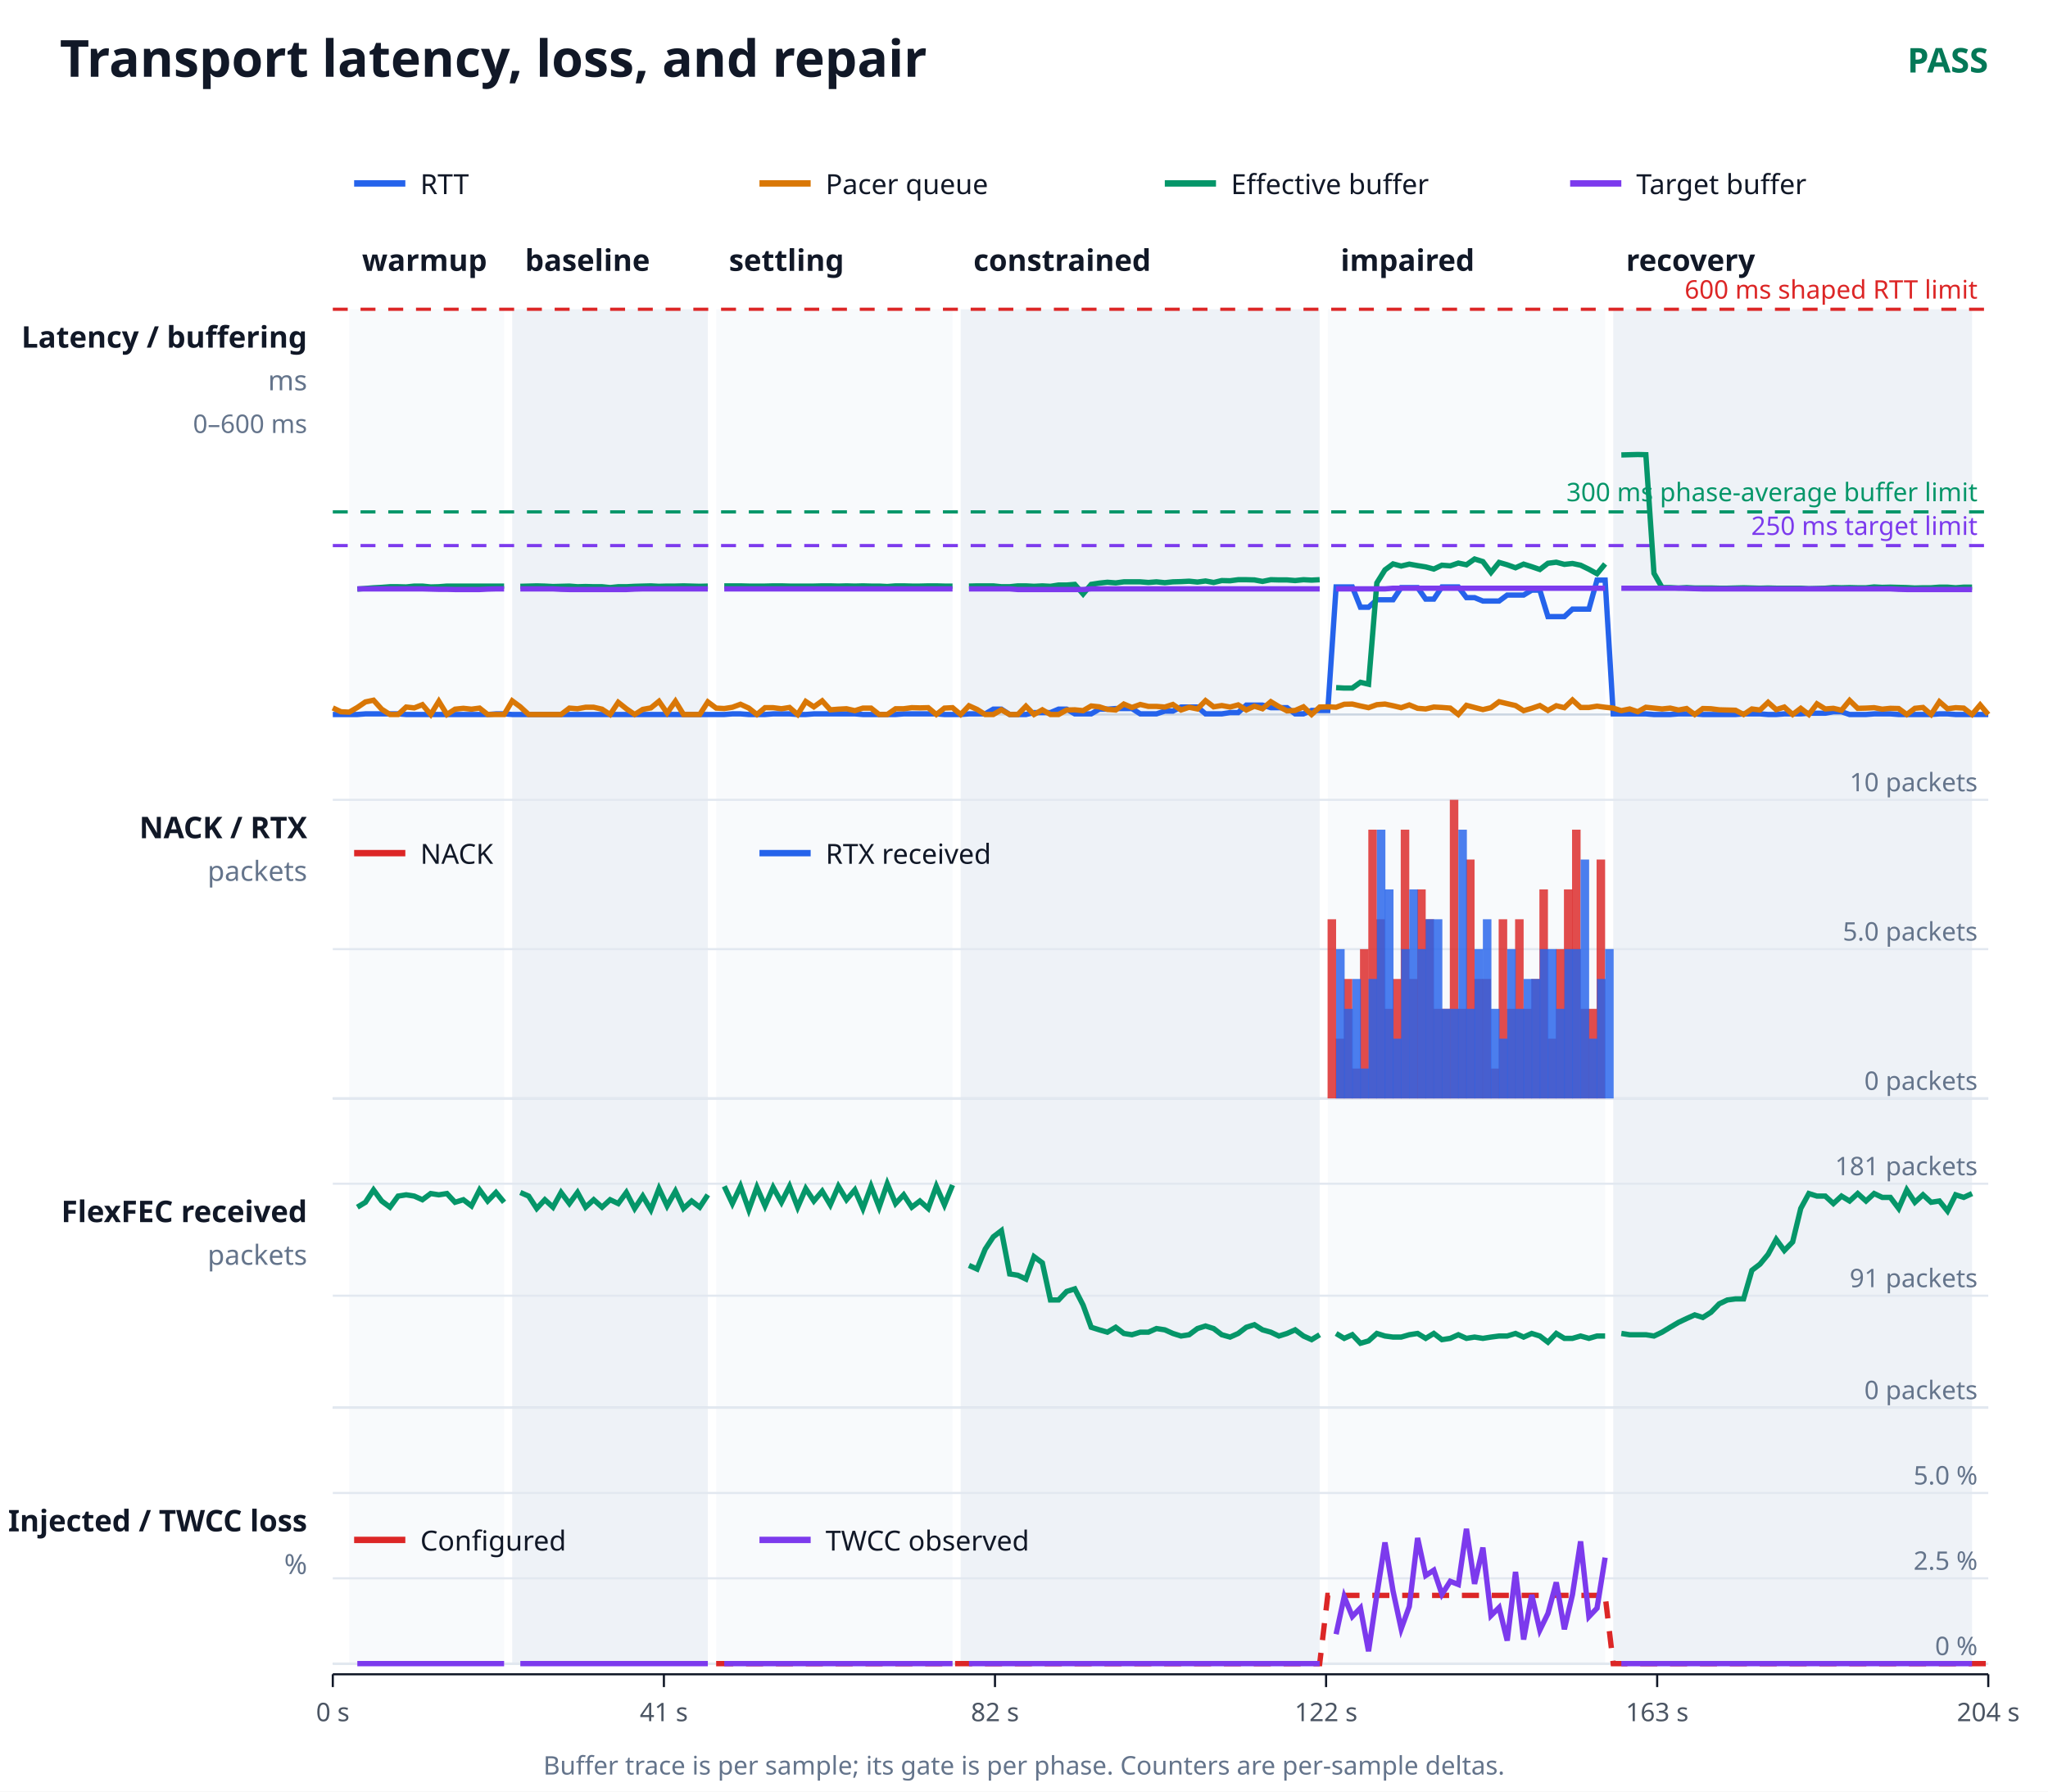
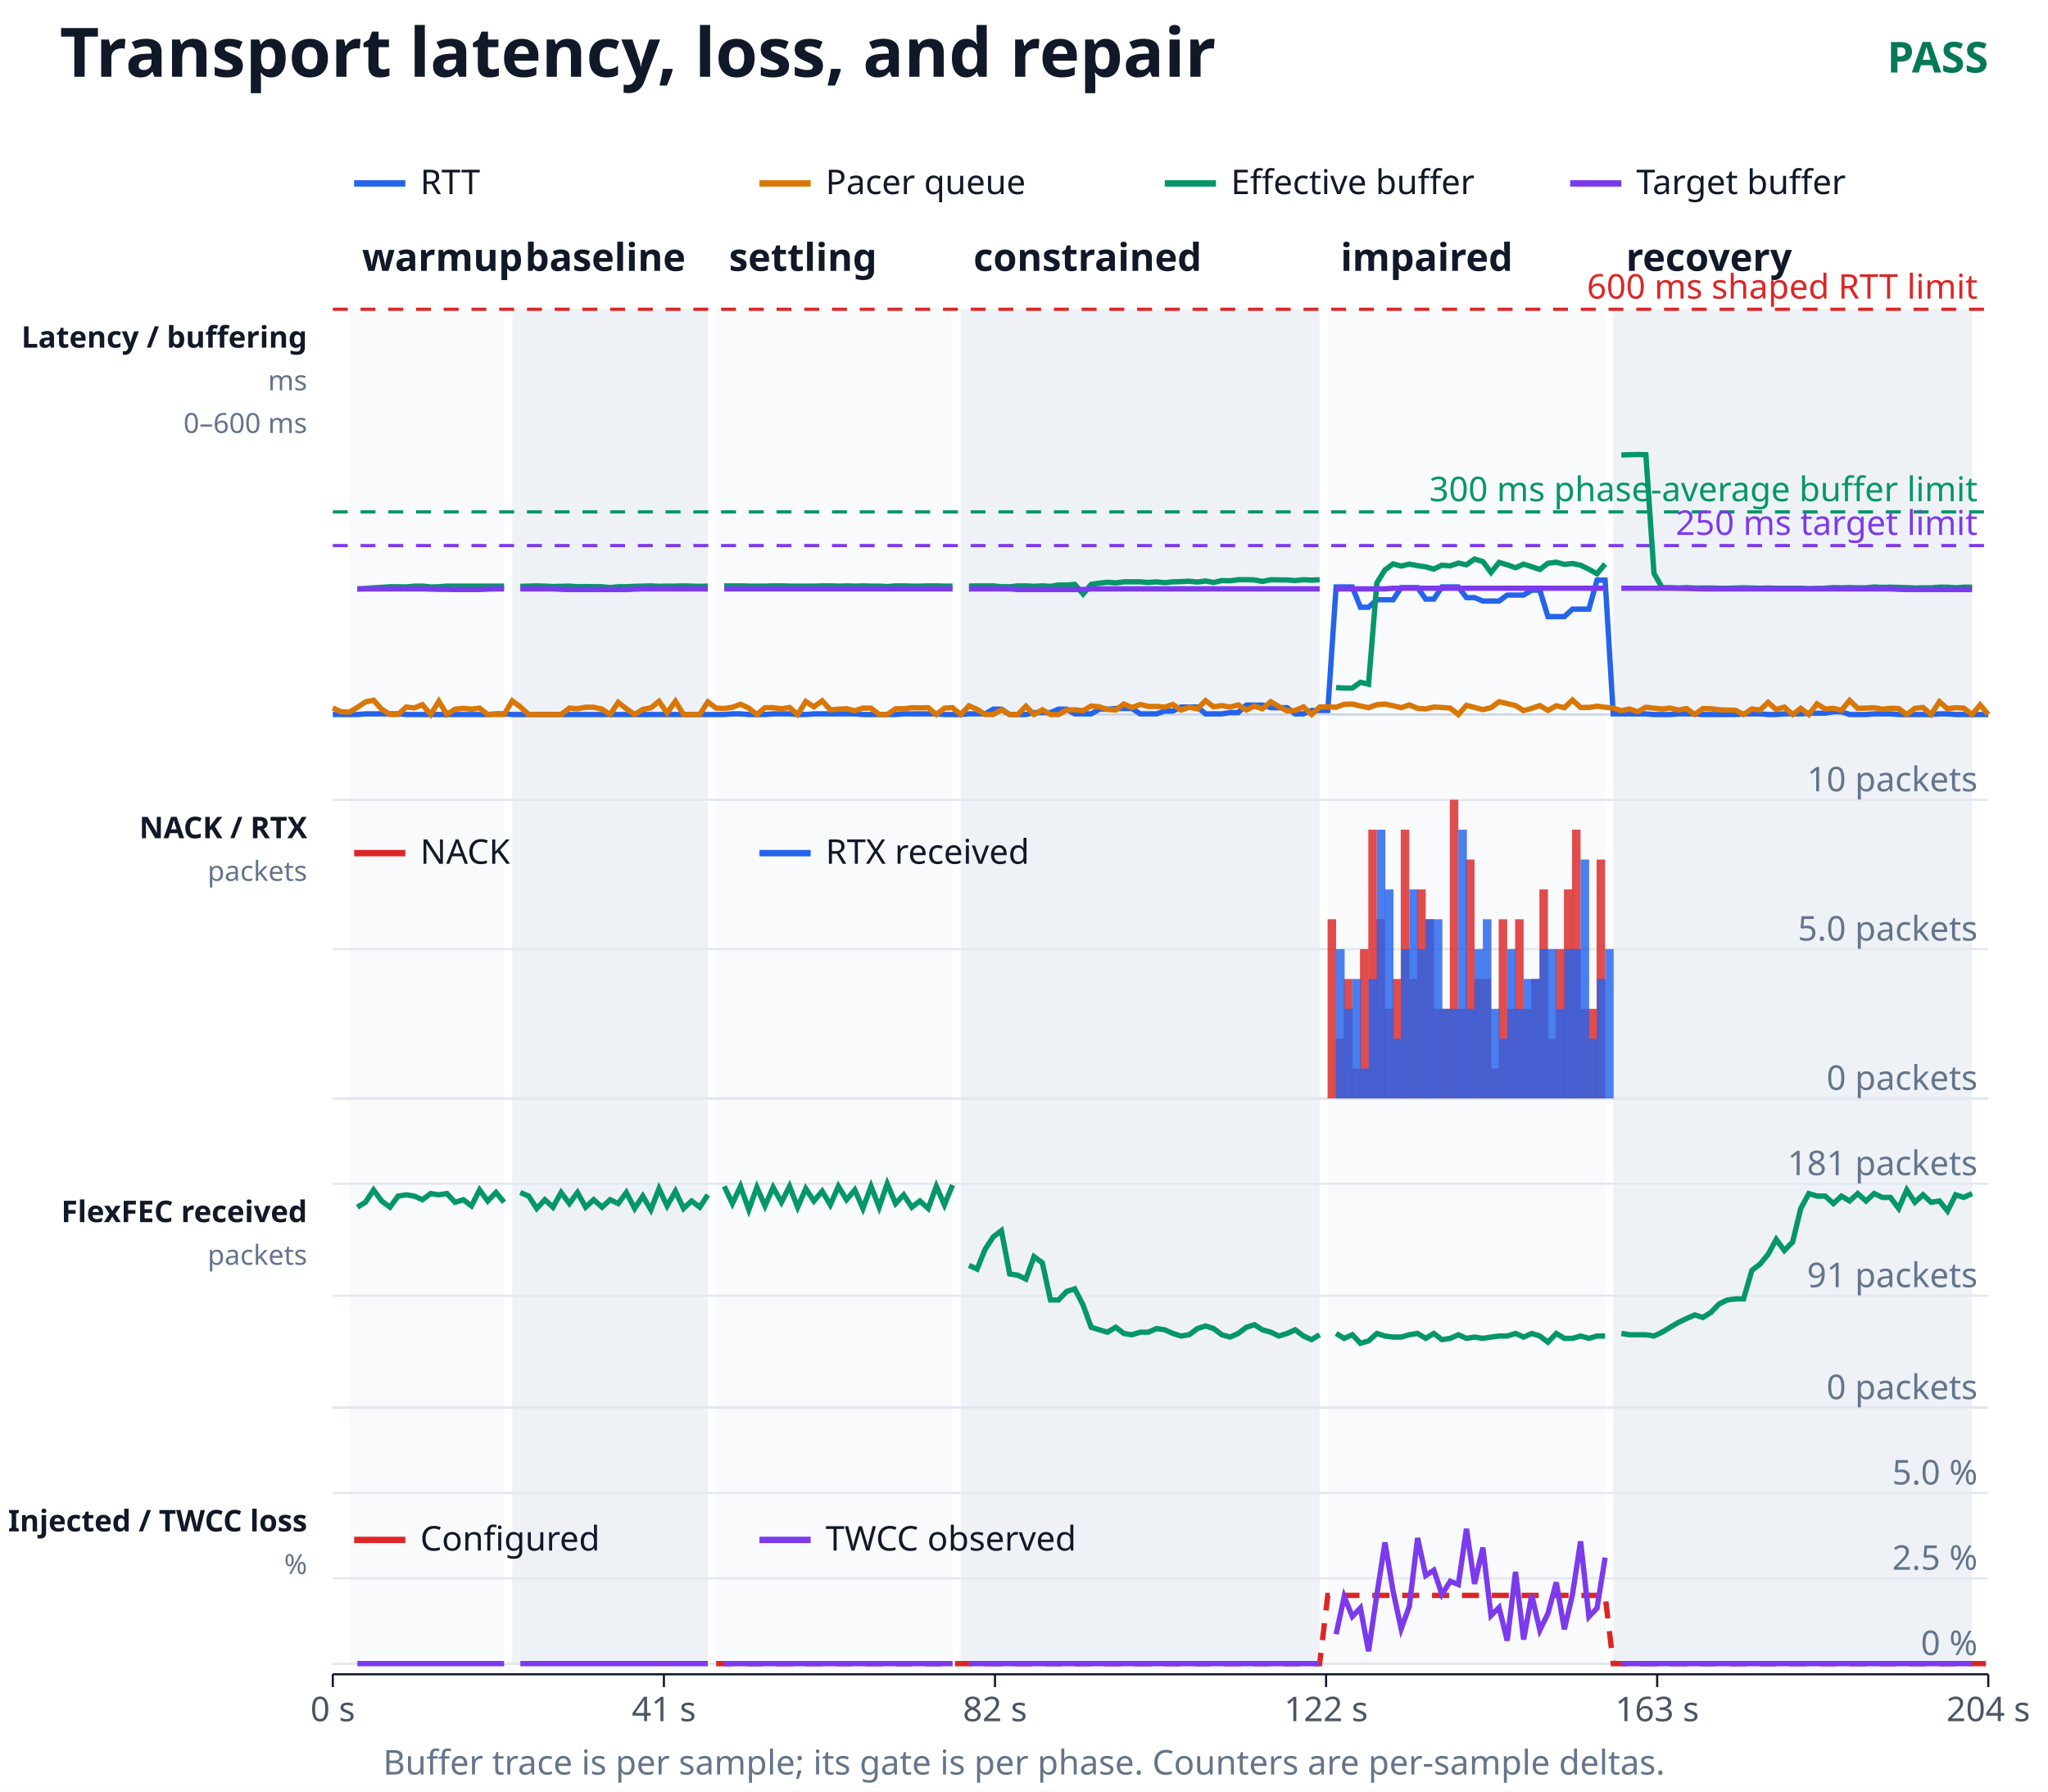
<svg xmlns="http://www.w3.org/2000/svg" width="960" height="840" viewBox="0 0 960 840" role="img" aria-labelledby="title description" style="font-family:system-ui,sans-serif">
  <rect width="100%" height="100%" fill="#ffffff" />
-   <text x="28" y="36" font-size="24" font-weight="650" fill="#111827">Transport latency, loss, and repair</text>
-   <text x="932" y="34" text-anchor="end" font-size="16" font-weight="700" fill="#047857">PASS</text>
+   <text x="28" y="36" font-size="32" font-weight="650" fill="#111827">Transport latency, loss, and repair</text>
+   <text x="932" y="34" text-anchor="end" font-size="20" font-weight="700" fill="#047857">PASS</text>
  <rect x="163.7" y="145" width="72.6" height="635" fill="#f8fafc" />
-   <text x="169.7" y="127" font-size="14" font-weight="600" fill="#111827">warmup</text>
+   <text x="169.7" y="127" font-size="18" font-weight="600" fill="#111827">warmup</text>
  <rect x="240.1" y="145" width="91.7" height="635" fill="#eef2f7" />
-   <text x="246.1" y="127" font-size="14" font-weight="600" fill="#111827">baseline</text>
+   <text x="246.1" y="127" font-size="18" font-weight="600" fill="#111827">baseline</text>
  <rect x="335.7" y="145" width="110.8" height="635" fill="#f8fafc" />
-   <text x="341.7" y="127" font-size="14" font-weight="600" fill="#111827">settling</text>
+   <text x="341.7" y="127" font-size="18" font-weight="600" fill="#111827">settling</text>
  <rect x="450.3" y="145" width="168.3" height="635" fill="#eef2f7" />
-   <text x="456.3" y="127" font-size="14" font-weight="600" fill="#111827">constrained</text>
+   <text x="456.3" y="127" font-size="18" font-weight="600" fill="#111827">constrained</text>
  <rect x="622.4" y="145" width="130" height="635" fill="#f8fafc" />
-   <text x="628.4" y="127" font-size="14" font-weight="600" fill="#111827">impaired</text>
+   <text x="628.4" y="127" font-size="18" font-weight="600" fill="#111827">impaired</text>
  <rect x="756.2" y="145" width="168.2" height="635" fill="#eef2f7" />
-   <text x="762.2" y="127" font-size="14" font-weight="600" fill="#111827">recovery</text>
+   <text x="762.2" y="127" font-size="18" font-weight="600" fill="#111827">recovery</text>
  <line x1="156" y1="335" x2="932" y2="335" stroke="#cbd5e1" />
  <text x="144" y="163" text-anchor="end" font-size="14" font-weight="600" fill="#111827">Latency / buffering</text>
  <text x="144" y="183" text-anchor="end" font-size="13" fill="#64748b">ms</text>
-   <text x="144" y="203" text-anchor="end" font-size="12" fill="#64748b">0–600 ms</text>
+   <text x="144" y="203" text-anchor="end" font-size="13" fill="#64748b">0–600 ms</text>
  <line x1="156" y1="145" x2="932" y2="145" stroke="#dc2626" stroke-width="1.5" stroke-dasharray="7 6" />
-   <text x="927" y="140" text-anchor="end" font-size="12" fill="#dc2626">600 ms shaped RTT limit</text>
+   <text x="927" y="140" text-anchor="end" font-size="16" fill="#dc2626">600 ms shaped RTT limit</text>
  <line x1="156" y1="240" x2="932" y2="240" stroke="#059669" stroke-width="1.5" stroke-dasharray="7 6" />
-   <text x="927" y="235" text-anchor="end" font-size="12" fill="#059669">300 ms phase-average buffer limit</text>
+   <text x="927" y="235" text-anchor="end" font-size="16" fill="#059669">300 ms phase-average buffer limit</text>
  <line x1="156" y1="255.8" x2="932" y2="255.8" stroke="#7c3aed" stroke-width="1.5" stroke-dasharray="7 6" />
-   <text x="927" y="250.8" text-anchor="end" font-size="12" fill="#7c3aed">250 ms target limit</text>
+   <text x="927" y="250.8" text-anchor="end" font-size="16" fill="#7c3aed">250 ms target limit</text>
  <polyline fill="none" stroke="#2563eb" stroke-width="2.5" stroke-dasharray="" points="156,335 159.8,335 163.7,335 167.5,335 171.3,334.7 175.1,334.7 178.9,334.7 182.8,334.7 186.6,334.7 190.4,335 194.2,335 198,335 201.9,335 205.7,335 209.5,335 213.3,335 217.2,335 221,335 224.8,335 228.6,335 232.5,334.7 236.3,334.7 240.1,335 243.9,335 247.8,335 251.6,335 255.4,335 259.2,335 263,335 266.9,335 270.7,335 274.5,335 278.3,335 282.2,335 286,335 289.8,335 293.6,335 297.5,335 301.3,335 305.1,335 308.9,335 312.7,335 316.6,335 320.4,335 324.2,335 328,335 331.8,335 335.7,335 339.5,335 343.3,334.7 347.1,334.7 351,335 354.8,335 358.6,335 362.4,334.7 366.3,334.7 370.1,334.7 373.9,335 377.7,335 381.5,334.7 385.4,334.7 389.2,334.7 393,334.7 396.8,334.7 400.7,334.7 404.5,335 408.3,335 412.1,335 415.9,335 419.8,335 423.6,334.7 427.4,334.7 431.2,334.7 435.1,334.7 438.9,334.7 442.7,335 446.5,335 450.3,335 454.2,334.7 458,334.7 461.8,334.7 465.6,332.5 469.4,332.5 473.3,335 477.1,335 480.9,335 484.7,334.1 488.6,334.1 492.4,334.1 496.2,332.5 500,332.5 503.8,334.7 507.7,334.7 511.5,334.7 515.3,332.5 519.1,332.5 523,332.2 526.8,332.2 530.6,332.2 534.5,334.7 538.3,334.7 542.1,334.7 546,333.4 549.8,333.4 553.6,331.5 557.4,331.5 561.3,331.5 565.1,334.7 568.9,334.7 572.7,334.7 576.6,334.1 580.4,334.1 584.2,330.6 588,330.6 591.8,330.6 595.7,331.8 599.5,331.8 603.3,331.8 607.1,334.7 611,334.7 614.8,333.1 618.6,333.1 622.4,333.1 626.3,275.2 630.1,275.2 633.9,275.2 637.7,284.7 641.5,284.7 645.4,281.2 649.2,281.2 653,281.2 656.8,275.5 660.6,275.5 664.5,275.5 668.3,280.9 672.1,280.9 675.9,275.2 679.8,275.2 683.6,275.2 687.4,280.2 691.2,280.2 695.1,281.8 698.9,281.8 702.7,281.8 706.5,279 710.4,279 714.2,279 718,276.7 721.8,276.7 725.6,289.1 729.5,289.1 733.3,289.1 737.1,285.6 740.9,285.6 744.8,285.6 748.6,272 752.4,272 756.2,334.7 760,334.7 763.9,334.7 767.7,334.7 771.5,334.7 775.3,335 779.1,335 782.9,335 786.8,334.7 790.6,334.7 794.4,334.7 798.2,335 802,335 805.9,335 809.7,335 813.5,335 817.3,334.7 821.2,334.7 825,334.7 828.8,335 832.6,335 836.4,334.7 840.3,334.7 844.1,334.7 847.9,334.4 851.7,334.4 855.6,334.4 859.4,333.7 863.2,333.7 867,335 870.8,335 874.7,335 878.5,334.7 882.3,334.7 886.1,334.7 890,335 893.8,335 897.6,335 901.4,335 905.2,335 909.1,334.7 912.9,334.7 916.7,335 920.5,335 924.4,335 928.2,335 932,335" />
  <polyline fill="none" stroke="#d97706" stroke-width="2.5" stroke-dasharray="" points="156,331.9 159.8,333.7 163.7,333.9 167.5,331.7 171.3,329.1 175.1,328.3 178.9,332.5 182.8,335 186.6,335 190.4,331.5 194.2,331.9 198,330.4 201.9,335 205.7,328.8 209.5,335 213.3,332.5 217.2,332.1 221,332.5 224.8,332 228.6,335 232.5,335 236.3,335 240.1,328.6 243.9,331.4 247.8,335 251.6,335 255.4,335 259.2,335 263,335 266.9,332 270.7,332.3 274.5,331.6 278.3,331.6 282.2,332.5 286,335 289.8,329.3 293.6,332.3 297.5,335 301.3,332.6 305.1,331.9 308.9,328.8 312.7,334.3 316.6,328.8 320.4,335 324.2,335 328,335 331.8,329.1 335.7,332 339.5,332.2 343.3,331.6 347.1,330.2 351,332 354.8,335 358.6,331.8 362.4,331.8 366.3,332.3 370.1,331.7 373.9,335 377.7,328.9 381.5,331.4 385.4,328.6 389.2,332.8 393,332.5 396.8,332.3 400.7,333.2 404.5,332 408.3,332 412.1,335 415.9,335 419.8,332.3 423.6,332.3 427.4,331.8 431.2,331.9 435.1,331.8 438.9,335 442.7,332 446.5,331.8 450.3,335 454.2,330.9 458,332.6 461.8,335 465.6,335 469.4,332.8 473.3,335 477.1,335 480.9,331.1 484.7,335 488.6,332.8 492.4,335 496.2,335 500,332.9 503.8,332.8 507.7,333.2 511.5,331 515.3,331.4 519.1,332.6 523,332.9 526.8,330.1 530.6,331.7 534.5,330.3 538.3,331.2 542.1,331.2 546,331.5 549.8,330.3 553.6,332.9 557.4,331.6 561.3,332.4 565.1,328.5 568.9,331.4 572.7,330.8 576.6,331.5 580.4,330.5 584.2,332.9 588,331.1 591.8,332.3 595.7,329 599.5,331.3 603.3,333.3 607.1,333.1 611,331.4 614.8,335 618.6,331.5 622.4,331.4 626.3,331.6 630.1,330.2 633.9,330.1 637.7,331 641.5,331.8 645.4,330.4 649.2,330.1 653,330.9 656.8,331.8 660.6,330.5 664.5,332.1 668.3,332.4 672.1,331.5 675.9,331.7 679.8,332 683.6,335 687.4,330.7 691.2,331.7 695.1,332.7 698.9,331.8 702.7,329 706.5,329.9 710.4,330.8 714.2,333.2 718,332.1 721.8,330.8 725.6,333.1 729.5,330.9 733.3,331.8 737.1,328.2 740.9,331.7 744.8,331.7 748.6,331.1 752.4,331.6 756.2,332 760,333.2 763.9,332.4 767.7,333.7 771.5,331.6 775.3,332 779.1,332.4 782.9,332 786.8,332.9 790.6,332.2 794.4,335 798.2,332.2 802,332.3 805.9,332.8 809.7,332.9 813.5,333 817.3,335 821.2,332.4 825,332.9 828.8,329.3 832.6,332.7 836.4,331.5 840.3,335 844.1,332.1 847.9,335 851.7,330 855.6,332.4 859.4,332.1 863.2,333 867,328.4 870.8,332.1 874.7,332 878.5,331.8 882.3,332.5 886.1,332.1 890,332.2 893.8,335 897.6,332.1 901.4,331.7 905.2,335 909.1,329 912.9,332.3 916.7,331.8 920.5,332 924.4,335 928.2,330.5 932,335" />
  <polyline fill="none" stroke="#059669" stroke-width="2.5" stroke-dasharray="" points="167.5,276.2 171.3,275.9 175.1,275.6 178.9,275.4 182.8,275.1 186.6,275.1 190.4,275.2 194.2,274.8 198,274.8 201.9,275.2 205.7,275.1 209.5,274.8 213.3,274.8 217.2,274.8 221,274.8 224.8,274.8 228.6,274.8 232.5,274.8 236.3,274.8" />
  <polyline fill="none" stroke="#059669" stroke-width="2.5" stroke-dasharray="" points="243.9,274.9 247.8,274.8 251.6,274.7 255.4,274.8 259.2,275 263,274.9 266.9,274.8 270.7,275.1 274.5,275 278.3,275.1 282.2,275.1 286,275.5 289.8,275.1 293.6,275.1 297.5,274.9 301.3,274.8 305.1,274.7 308.9,274.9 312.7,274.8 316.6,274.8 320.4,274.7 324.2,274.8 328,274.9 331.8,274.8" />
  <polyline fill="none" stroke="#059669" stroke-width="2.5" stroke-dasharray="" points="339.5,274.7 343.3,274.7 347.1,274.7 351,274.8 354.8,274.8 358.6,274.8 362.4,274.7 366.3,274.7 370.1,274.8 373.9,274.8 377.7,274.8 381.5,274.8 385.4,274.7 389.2,274.7 393,274.8 396.8,274.7 400.7,274.8 404.5,274.7 408.3,274.8 412.1,274.8 415.9,275 419.8,274.7 423.6,274.7 427.4,274.8 431.2,274.8 435.1,274.7 438.9,274.7 442.7,274.8 446.5,274.8" />
  <polyline fill="none" stroke="#059669" stroke-width="2.5" stroke-dasharray="" points="454.2,274.8 458,274.7 461.8,274.7 465.6,274.7 469.4,275.1 473.3,275.1 477.1,274.7 480.9,274.7 484.7,274.9 488.6,274.7 492.4,274.9 496.2,274.3 500,274.3 503.8,274 507.7,278.5 511.5,274 515.3,273.4 519.1,273 523,273.3 526.8,272.8 530.6,272.8 534.5,272.8 538.3,273.1 542.1,272.8 546,273.2 549.8,272.8 553.6,272.7 557.4,272.5 561.3,272.9 565.1,272.4 568.9,273.1 572.7,272.2 576.6,272.3 580.4,271.8 584.2,271.8 588,271.9 591.8,272.6 595.7,271.8 599.5,271.9 603.3,271.9 607.1,272.2 611,271.8 614.8,272 618.6,271.8" />
  <polyline fill="none" stroke="#059669" stroke-width="2.5" stroke-dasharray="" points="626.3,322.4 630.1,322.6 633.9,322.6 637.7,319.9 641.5,320.8 645.4,273.3 649.2,267.2 653,264.4 656.8,265.4 660.6,264.5 664.5,265.2 668.3,265.8 672.1,266.8 675.9,265 679.8,265.3 683.6,264 687.4,264.8 691.2,262.1 695.1,263.3 698.9,268.4 702.7,263.7 706.5,264.8 710.4,266.2 714.2,264.5 718,265.7 721.8,267 725.6,264.1 729.5,263.6 733.3,264.6 737.1,264.2 740.9,265 744.8,266.9 748.6,269 752.4,264.4" />
  <polyline fill="none" stroke="#059669" stroke-width="2.5" stroke-dasharray="" points="760,213.3 763.9,213.2 767.7,213.1 771.5,213.2 775.3,268.8 779.1,275.5 782.9,275.5 786.8,275.7 790.6,275.5 794.4,275.7 798.2,275.7 802,275.7 805.9,275.8 809.7,275.8 813.5,275.7 817.3,275.6 821.2,275.7 825,275.8 828.8,275.7 832.6,275.8 836.4,275.8 840.3,275.8 844.1,275.8 847.9,276 851.7,275.9 855.6,275.8 859.4,275.5 863.2,275.6 867,275.5 870.8,275.6 874.7,275.6 878.5,275.2 882.3,275.4 886.1,275.3 890,275.4 893.8,275.5 897.6,275.7 901.4,275.6 905.2,275.6 909.1,275.3 912.9,275.3 916.7,275.6 920.5,275.3 924.4,275.3" />
  <polyline fill="none" stroke="#7c3aed" stroke-width="2.5" stroke-dasharray="" points="167.5,276.1 171.3,276.1 175.1,276.1 178.9,276.1 182.8,276.1 186.6,276.1 190.4,276.1 194.2,276.1 198,276.1 201.9,276.2 205.7,276.3 209.5,276.3 213.3,276.4 217.2,276.4 221,276.4 224.8,276.4 228.6,276.2 232.5,276.1 236.3,276.1" />
  <polyline fill="none" stroke="#7c3aed" stroke-width="2.5" stroke-dasharray="" points="243.9,276.1 247.8,276.1 251.6,276.1 255.4,276.1 259.2,276.1 263,276.3 266.9,276.4 270.7,276.4 274.5,276.4 278.3,276.4 282.2,276.4 286,276.4 289.8,276.4 293.6,276.4 297.5,276.2 301.3,276.1 305.1,276.1 308.9,276.1 312.7,276.1 316.6,276.1 320.4,276.1 324.2,276.1 328,276.1 331.8,276.1" />
  <polyline fill="none" stroke="#7c3aed" stroke-width="2.5" stroke-dasharray="" points="339.5,276.1 343.3,276.1 347.1,276.1 351,276.1 354.8,276.1 358.6,276.1 362.4,276.1 366.3,276.1 370.1,276.1 373.9,276.1 377.7,276.1 381.5,276.1 385.4,276.1 389.2,276.1 393,276.1 396.8,276.1 400.7,276.1 404.5,276.1 408.3,276.1 412.1,276.1 415.9,276.1 419.8,276.1 423.6,276.1 427.4,276.1 431.2,276.1 435.1,276.1 438.9,276.1 442.7,276.1 446.5,276.1" />
  <polyline fill="none" stroke="#7c3aed" stroke-width="2.5" stroke-dasharray="" points="454.2,276.1 458,276.1 461.8,276.1 465.6,276.1 469.4,276.1 473.3,276.1 477.1,276.4 480.9,276.4 484.7,276.4 488.6,276.4 492.4,276.4 496.2,276.4 500,276.4 503.8,276.4 507.7,276.4 511.5,276.1 515.3,276.1 519.1,276.1 523,276.1 526.8,276.1 530.6,276.1 534.5,276.1 538.3,276.1 542.1,276.1 546,276.1 549.8,276.1 553.6,276.1 557.4,276.1 561.3,276.1 565.1,276.1 568.9,276.1 572.7,276.1 576.6,276.1 580.4,276.1 584.2,276.1 588,276.1 591.8,276.1 595.7,276.1 599.5,276.1 603.3,276.1 607.1,276.1 611,276.1 614.8,276.1 618.6,276.1" />
  <polyline fill="none" stroke="#7c3aed" stroke-width="2.5" stroke-dasharray="" points="626.3,276.1 630.1,276.1 633.9,276.1 637.7,276.1 641.5,276.1 645.4,276.1 649.2,276.1 653,275.8 656.8,275.8 660.6,275.8 664.5,275.8 668.3,275.8 672.1,275.8 675.9,275.8 679.8,275.8 683.6,275.8 687.4,275.8 691.2,275.8 695.1,275.8 698.9,275.8 702.7,275.8 706.5,275.8 710.4,275.8 714.2,275.8 718,275.8 721.8,275.8 725.6,275.8 729.5,275.8 733.3,275.8 737.1,275.8 740.9,275.8 744.8,275.8 748.6,275.8 752.4,275.8" />
  <polyline fill="none" stroke="#7c3aed" stroke-width="2.5" stroke-dasharray="" points="760,275.8 763.9,275.8 767.7,275.8 771.5,275.8 775.3,275.8 779.1,275.8 782.9,275.8 786.8,275.8 790.6,275.9 794.4,276 798.2,276.1 802,276.1 805.9,276.1 809.7,276.1 813.5,276.1 817.3,276.1 821.2,276.1 825,276.1 828.8,276.1 832.6,276.1 836.4,276.1 840.3,276.1 844.1,276.1 847.9,276.1 851.7,276.1 855.6,276.1 859.4,276.1 863.2,276.1 867,276.1 870.8,276.1 874.7,276.1 878.5,276.1 882.3,276.1 886.1,276.1 890,276.3 893.8,276.4 897.6,276.4 901.4,276.4 905.2,276.4 909.1,276.4 912.9,276.4 916.7,276.4 920.5,276.4 924.4,276.4" />
  <line x1="166" y1="86" x2="190" y2="86" stroke="#2563eb" stroke-width="3" />
-   <text x="197" y="91" font-size="13" fill="#111827">RTT</text>
+   <text x="197" y="91" font-size="16" fill="#111827">RTT</text>
  <line x1="356" y1="86" x2="380" y2="86" stroke="#d97706" stroke-width="3" />
-   <text x="387" y="91" font-size="13" fill="#111827">Pacer queue</text>
+   <text x="387" y="91" font-size="16" fill="#111827">Pacer queue</text>
  <line x1="546" y1="86" x2="570" y2="86" stroke="#059669" stroke-width="3" />
-   <text x="577" y="91" font-size="13" fill="#111827">Effective buffer</text>
+   <text x="577" y="91" font-size="16" fill="#111827">Effective buffer</text>
  <line x1="736" y1="86" x2="760" y2="86" stroke="#7c3aed" stroke-width="3" />
-   <text x="767" y="91" font-size="13" fill="#111827">Target buffer</text>
+   <text x="767" y="91" font-size="16" fill="#111827">Target buffer</text>
  <line x1="156" y1="515" x2="932" y2="515" stroke="#cbd5e1" />
  <text x="144" y="393" text-anchor="end" font-size="14" font-weight="600" fill="#111827">NACK / RTX</text>
  <text x="144" y="413" text-anchor="end" font-size="13" fill="#64748b">packets</text>
  <line x1="156" y1="375" x2="932" y2="375" stroke="#e2e8f0" stroke-width="1" />
-   <text x="927" y="371" text-anchor="end" font-size="12" fill="#64748b">10 packets</text>
+   <text x="927" y="371" text-anchor="end" font-size="16" fill="#64748b">10 packets</text>
  <line x1="156" y1="445" x2="932" y2="445" stroke="#e2e8f0" stroke-width="1" />
-   <text x="927" y="441" text-anchor="end" font-size="12" fill="#64748b">5.0 packets</text>
+   <text x="927" y="441" text-anchor="end" font-size="16" fill="#64748b">5.0 packets</text>
  <line x1="156" y1="515" x2="932" y2="515" stroke="#e2e8f0" stroke-width="1" />
-   <text x="927" y="511" text-anchor="end" font-size="12" fill="#64748b">0 packets</text>
+   <text x="927" y="511" text-anchor="end" font-size="16" fill="#64748b">0 packets</text>
  <rect x="622.3" y="431" width="4" height="84" fill="#dc2626" opacity="0.82" />
  <rect x="626.1" y="487" width="4" height="28" fill="#dc2626" opacity="0.82" />
  <rect x="629.9" y="459" width="4" height="56" fill="#dc2626" opacity="0.82" />
  <rect x="633.7" y="501" width="4" height="14" fill="#dc2626" opacity="0.82" />
  <rect x="637.5" y="445" width="4" height="70" fill="#dc2626" opacity="0.82" />
  <rect x="641.4" y="389" width="4" height="126" fill="#dc2626" opacity="0.82" />
  <rect x="645.2" y="431" width="4" height="84" fill="#dc2626" opacity="0.82" />
  <rect x="649" y="473" width="4" height="42" fill="#dc2626" opacity="0.82" />
  <rect x="652.8" y="459" width="4" height="56" fill="#dc2626" opacity="0.82" />
  <rect x="656.6" y="389" width="4" height="126" fill="#dc2626" opacity="0.82" />
  <rect x="660.5" y="459" width="4" height="56" fill="#dc2626" opacity="0.82" />
  <rect x="664.3" y="417" width="4" height="98" fill="#dc2626" opacity="0.82" />
  <rect x="668.1" y="431" width="4" height="84" fill="#dc2626" opacity="0.82" />
  <rect x="671.9" y="473" width="4" height="42" fill="#dc2626" opacity="0.82" />
  <rect x="675.8" y="473" width="4" height="42" fill="#dc2626" opacity="0.82" />
  <rect x="679.6" y="375" width="4" height="140" fill="#dc2626" opacity="0.82" />
  <rect x="683.4" y="473" width="4" height="42" fill="#dc2626" opacity="0.82" />
  <rect x="687.2" y="403" width="4" height="112" fill="#dc2626" opacity="0.82" />
  <rect x="691.1" y="459" width="4" height="56" fill="#dc2626" opacity="0.82" />
  <rect x="694.9" y="459" width="4" height="56" fill="#dc2626" opacity="0.82" />
  <rect x="698.7" y="501" width="4" height="14" fill="#dc2626" opacity="0.82" />
  <rect x="702.5" y="431" width="4" height="84" fill="#dc2626" opacity="0.82" />
  <rect x="706.4" y="473" width="4" height="42" fill="#dc2626" opacity="0.82" />
  <rect x="710.2" y="431" width="4" height="84" fill="#dc2626" opacity="0.82" />
  <rect x="714" y="473" width="4" height="42" fill="#dc2626" opacity="0.82" />
  <rect x="717.8" y="459" width="4" height="56" fill="#dc2626" opacity="0.82" />
  <rect x="721.6" y="417" width="4" height="98" fill="#dc2626" opacity="0.82" />
  <rect x="725.5" y="487" width="4" height="28" fill="#dc2626" opacity="0.82" />
  <rect x="729.3" y="445" width="4" height="70" fill="#dc2626" opacity="0.82" />
  <rect x="733.1" y="417" width="4" height="98" fill="#dc2626" opacity="0.82" />
  <rect x="736.9" y="389" width="4" height="126" fill="#dc2626" opacity="0.82" />
  <rect x="740.8" y="473" width="4" height="42" fill="#dc2626" opacity="0.82" />
  <rect x="744.6" y="473" width="4" height="42" fill="#dc2626" opacity="0.82" />
  <rect x="748.4" y="403" width="4" height="112" fill="#dc2626" opacity="0.82" />
  <rect x="626.3" y="445" width="4" height="70" fill="#2563eb" opacity="0.82" />
  <rect x="630.1" y="473" width="4" height="42" fill="#2563eb" opacity="0.82" />
  <rect x="633.9" y="459" width="4" height="56" fill="#2563eb" opacity="0.82" />
  <rect x="637.7" y="501" width="4" height="14" fill="#2563eb" opacity="0.82" />
  <rect x="641.5" y="459" width="4" height="56" fill="#2563eb" opacity="0.82" />
  <rect x="645.4" y="389" width="4" height="126" fill="#2563eb" opacity="0.82" />
  <rect x="649.2" y="417" width="4" height="98" fill="#2563eb" opacity="0.82" />
  <rect x="653" y="487" width="4" height="28" fill="#2563eb" opacity="0.82" />
  <rect x="656.8" y="445" width="4" height="70" fill="#2563eb" opacity="0.82" />
  <rect x="660.6" y="417" width="4" height="98" fill="#2563eb" opacity="0.82" />
  <rect x="664.5" y="445" width="4" height="70" fill="#2563eb" opacity="0.82" />
  <rect x="668.3" y="431" width="4" height="84" fill="#2563eb" opacity="0.82" />
  <rect x="672.1" y="431" width="4" height="84" fill="#2563eb" opacity="0.82" />
  <rect x="675.9" y="473" width="4" height="42" fill="#2563eb" opacity="0.82" />
  <rect x="679.8" y="473" width="4" height="42" fill="#2563eb" opacity="0.82" />
  <rect x="683.6" y="389" width="4" height="126" fill="#2563eb" opacity="0.82" />
  <rect x="687.4" y="473" width="4" height="42" fill="#2563eb" opacity="0.82" />
  <rect x="691.2" y="445" width="4" height="70" fill="#2563eb" opacity="0.82" />
  <rect x="695.1" y="431" width="4" height="84" fill="#2563eb" opacity="0.82" />
  <rect x="698.9" y="473" width="4" height="42" fill="#2563eb" opacity="0.82" />
  <rect x="702.7" y="487" width="4" height="28" fill="#2563eb" opacity="0.82" />
  <rect x="706.5" y="445" width="4" height="70" fill="#2563eb" opacity="0.82" />
  <rect x="710.4" y="473" width="4" height="42" fill="#2563eb" opacity="0.82" />
  <rect x="714.2" y="459" width="4" height="56" fill="#2563eb" opacity="0.82" />
  <rect x="718" y="459" width="4" height="56" fill="#2563eb" opacity="0.82" />
  <rect x="721.8" y="445" width="4" height="70" fill="#2563eb" opacity="0.82" />
  <rect x="725.6" y="445" width="4" height="70" fill="#2563eb" opacity="0.82" />
  <rect x="729.5" y="473" width="4" height="42" fill="#2563eb" opacity="0.82" />
  <rect x="733.3" y="445" width="4" height="70" fill="#2563eb" opacity="0.82" />
  <rect x="737.1" y="445" width="4" height="70" fill="#2563eb" opacity="0.82" />
  <rect x="740.9" y="403" width="4" height="112" fill="#2563eb" opacity="0.82" />
  <rect x="744.8" y="487" width="4" height="28" fill="#2563eb" opacity="0.82" />
  <rect x="748.6" y="459" width="4" height="56" fill="#2563eb" opacity="0.82" />
  <rect x="752.4" y="445" width="4" height="70" fill="#2563eb" opacity="0.82" />
  <line x1="166" y1="400" x2="190" y2="400" stroke="#dc2626" stroke-width="3" />
-   <text x="197" y="405" font-size="13" fill="#111827">NACK</text>
+   <text x="197" y="405" font-size="16" fill="#111827">NACK</text>
  <line x1="356" y1="400" x2="380" y2="400" stroke="#2563eb" stroke-width="3" />
-   <text x="387" y="405" font-size="13" fill="#111827">RTX received</text>
+   <text x="387" y="405" font-size="16" fill="#111827">RTX received</text>
  <line x1="156" y1="660" x2="932" y2="660" stroke="#cbd5e1" />
  <text x="144" y="573" text-anchor="end" font-size="14" font-weight="600" fill="#111827">FlexFEC received</text>
  <text x="144" y="593" text-anchor="end" font-size="13" fill="#64748b">packets</text>
  <line x1="156" y1="555" x2="932" y2="555" stroke="#e2e8f0" stroke-width="1" />
-   <text x="927" y="551" text-anchor="end" font-size="12" fill="#64748b">181 packets</text>
+   <text x="927" y="551" text-anchor="end" font-size="16" fill="#64748b">181 packets</text>
  <line x1="156" y1="607.5" x2="932" y2="607.5" stroke="#e2e8f0" stroke-width="1" />
-   <text x="927" y="603.5" text-anchor="end" font-size="12" fill="#64748b">91 packets</text>
+   <text x="927" y="603.5" text-anchor="end" font-size="16" fill="#64748b">91 packets</text>
  <line x1="156" y1="660" x2="932" y2="660" stroke="#e2e8f0" stroke-width="1" />
-   <text x="927" y="656" text-anchor="end" font-size="12" fill="#64748b">0 packets</text>
+   <text x="927" y="656" text-anchor="end" font-size="16" fill="#64748b">0 packets</text>
  <polyline fill="none" stroke="#059669" stroke-width="2.5" stroke-dasharray="" points="167.5,566 171.3,563.7 175.1,557.9 178.9,563.1 182.8,566 186.6,560.8 190.4,560.2 194.2,560.8 198,562.5 201.9,559.6 205.7,560.2 209.5,559.6 213.3,563.7 217.2,562.5 221,565.4 224.8,557.9 228.6,563.1 232.5,559.1 236.3,563.7" />
  <polyline fill="none" stroke="#059669" stroke-width="2.5" stroke-dasharray="" points="243.9,559.1 247.8,560.8 251.6,566.6 255.4,562.5 259.2,566 263,559.1 266.9,564.3 270.7,559.1 274.5,566 278.3,562.5 282.2,566 286,562.5 289.8,564.3 293.6,559.1 297.5,566.6 301.3,560.8 305.1,567.2 308.9,557.3 312.7,565.4 316.6,558.5 320.4,566.6 324.2,563.1 328,566 331.8,560.2" />
  <polyline fill="none" stroke="#059669" stroke-width="2.5" stroke-dasharray="" points="339.5,556.2 343.3,564.3 347.1,556.2 351,567.2 354.8,556.7 358.6,565.4 362.4,556.7 366.3,563.7 370.1,556.2 373.9,566 377.7,557.3 381.5,563.1 385.4,558.5 389.2,564.9 393,556.2 396.8,562.5 400.7,557.9 404.5,566.6 408.3,556.2 412.1,566 415.9,555 419.8,564.3 423.6,560.2 427.4,566 431.2,563.1 435.1,566.6 438.9,556.2 442.7,564.9 446.5,555.6" />
  <polyline fill="none" stroke="#059669" stroke-width="2.5" stroke-dasharray="" points="454.2,593.3 458,595 461.8,585.7 465.6,579.9 469.4,577 473.3,597.3 477.1,597.9 480.9,599.7 484.7,589.2 488.6,592.1 492.4,609.5 496.2,609.5 500,605.5 503.8,604.3 507.7,611.9 511.5,622.3 515.3,623.5 519.1,624.6 523,622.3 526.8,625.2 530.6,625.8 534.5,624.6 538.3,624.6 542.1,622.9 546,623.5 549.8,625.2 553.6,626.4 557.4,625.8 561.3,622.9 565.1,621.7 568.9,622.9 572.7,625.8 576.6,626.9 580.4,625.2 584.2,622.3 588,621.1 591.8,623.5 595.7,624.6 599.5,626.4 603.3,625.2 607.1,623.5 611,626.4 614.8,628.1 618.6,625.8" />
  <polyline fill="none" stroke="#059669" stroke-width="2.5" stroke-dasharray="" points="626.3,625.2 630.1,627.5 633.9,625.8 637.7,629.8 641.5,628.7 645.4,625.2 649.2,626.4 653,626.9 656.8,626.9 660.6,625.8 664.5,625.2 668.3,627.5 672.1,625.2 675.9,628.1 679.8,627.5 683.6,625.8 687.4,627.5 691.2,626.9 695.1,627.5 698.9,626.9 702.7,626.4 706.5,626.4 710.4,625.2 714.2,626.9 718,625.2 721.8,626.4 725.6,629.3 729.5,625.2 733.3,627.5 737.1,627.5 740.9,626.4 744.8,627.5 748.6,626.4 752.4,626.4" />
  <polyline fill="none" stroke="#059669" stroke-width="2.5" stroke-dasharray="" points="760,625.2 763.9,625.8 767.7,625.8 771.5,625.8 775.3,626.4 779.1,624.6 782.9,622.3 786.8,620 790.6,618.2 794.4,616.5 798.2,617.7 802,615.3 805.9,611.3 809.7,609.5 813.5,609 817.3,609 821.2,595.6 825,592.7 828.8,588.1 832.6,581.1 836.4,586.3 840.3,582.3 844.1,566.6 847.9,559.6 851.7,560.8 855.6,560.8 859.4,564.3 863.2,560.8 867,563.1 870.8,559.6 874.7,563.1 878.5,559.6 882.3,561.4 886.1,561.4 890,566.6 893.8,557.9 897.6,563.7 901.4,560.2 905.2,563.7 909.1,563.1 912.9,567.8 916.7,560.2 920.5,561.4 924.4,559.6" />
  <line x1="156" y1="780" x2="932" y2="780" stroke="#cbd5e1" />
  <text x="144" y="718" text-anchor="end" font-size="14" font-weight="600" fill="#111827">Injected / TWCC loss</text>
  <text x="144" y="738" text-anchor="end" font-size="13" fill="#64748b">%</text>
  <line x1="156" y1="700" x2="932" y2="700" stroke="#e2e8f0" stroke-width="1" />
-   <text x="927" y="696" text-anchor="end" font-size="12" fill="#64748b">5.0 %</text>
+   <text x="927" y="696" text-anchor="end" font-size="16" fill="#64748b">5.0 %</text>
  <line x1="156" y1="740" x2="932" y2="740" stroke="#e2e8f0" stroke-width="1" />
-   <text x="927" y="736" text-anchor="end" font-size="12" fill="#64748b">2.5 %</text>
+   <text x="927" y="736" text-anchor="end" font-size="16" fill="#64748b">2.5 %</text>
  <line x1="156" y1="780" x2="932" y2="780" stroke="#e2e8f0" stroke-width="1" />
-   <text x="927" y="776" text-anchor="end" font-size="12" fill="#64748b">0 %</text>
+   <text x="927" y="776" text-anchor="end" font-size="16" fill="#64748b">0 %</text>
  <polyline fill="none" stroke="#dc2626" stroke-width="2.5" stroke-dasharray="8 6" points="335.7,780 339.5,780 343.3,780 347.1,780 351,780 354.8,780 358.6,780 362.4,780 366.3,780 370.1,780 373.9,780 377.7,780 381.5,780 385.4,780 389.2,780 393,780 396.8,780 400.7,780 404.5,780 408.3,780 412.1,780 415.9,780 419.8,780 423.6,780 427.4,780 431.2,780 435.1,780 438.9,780 442.7,780 446.5,780 450.3,780 454.2,780 458,780 461.8,780 465.6,780 469.4,780 473.3,780 477.1,780 480.9,780 484.7,780 488.6,780 492.4,780 496.2,780 500,780 503.8,780 507.7,780 511.5,780 515.3,780 519.1,780 523,780 526.8,780 530.6,780 534.5,780 538.3,780 542.1,780 546,780 549.8,780 553.6,780 557.4,780 561.3,780 565.1,780 568.9,780 572.7,780 576.6,780 580.4,780 584.2,780 588,780 591.8,780 595.7,780 599.5,780 603.3,780 607.1,780 611,780 614.8,780 618.6,780 622.4,748 626.3,748 630.1,748 633.9,748 637.7,748 641.5,748 645.4,748 649.2,748 653,748 656.8,748 660.6,748 664.5,748 668.3,748 672.1,748 675.9,748 679.8,748 683.6,748 687.4,748 691.2,748 695.1,748 698.9,748 702.7,748 706.5,748 710.4,748 714.2,748 718,748 721.8,748 725.6,748 729.5,748 733.3,748 737.1,748 740.9,748 744.8,748 748.6,748 752.4,748 756.2,780 760,780 763.9,780 767.7,780 771.5,780 775.3,780 779.1,780 782.9,780 786.8,780 790.6,780 794.4,780 798.2,780 802,780 805.9,780 809.7,780 813.5,780 817.3,780 821.2,780 825,780 828.8,780 832.6,780 836.4,780 840.3,780 844.1,780 847.9,780 851.7,780 855.6,780 859.4,780 863.2,780 867,780 870.8,780 874.7,780 878.5,780 882.3,780 886.1,780 890,780 893.8,780 897.6,780 901.4,780 905.2,780 909.1,780 912.9,780 916.7,780 920.5,780 924.4,780 928.2,780 932,780" />
  <polyline fill="none" stroke="#7c3aed" stroke-width="2.5" stroke-dasharray="" points="167.5,780 171.3,780 175.1,780 178.9,780 182.8,780 186.6,780 190.4,780 194.2,780 198,780 201.9,780 205.7,780 209.5,780 213.3,780 217.2,780 221,780 224.8,780 228.6,780 232.5,780 236.3,780" />
  <polyline fill="none" stroke="#7c3aed" stroke-width="2.5" stroke-dasharray="" points="243.9,780 247.8,780 251.6,780 255.4,780 259.2,780 263,780 266.9,780 270.7,780 274.5,780 278.3,780 282.2,780 286,780 289.8,780 293.6,780 297.5,780 301.3,780 305.1,780 308.9,780 312.7,780 316.6,780 320.4,780 324.2,780 328,780 331.8,780" />
  <polyline fill="none" stroke="#7c3aed" stroke-width="2.5" stroke-dasharray="" points="339.5,780 343.3,780 347.1,780 351,780 354.8,780 358.6,780 362.4,780 366.3,780 370.1,780 373.9,780 377.7,780 381.5,780 385.4,780 389.2,780 393,780 396.8,780 400.7,780 404.5,780 408.3,780 412.1,780 415.9,780 419.8,780 423.6,780 427.4,780 431.2,780 435.1,780 438.9,780 442.7,780 446.5,780" />
  <polyline fill="none" stroke="#7c3aed" stroke-width="2.5" stroke-dasharray="" points="454.2,780 458,780 461.8,780 465.6,780 469.4,780 473.3,780 477.1,780 480.9,780 484.7,780 488.6,780 492.4,780 496.2,780 500,780 503.8,780 507.7,780 511.5,780 515.3,780 519.1,780 523,780 526.8,780 530.6,780 534.5,780 538.3,780 542.1,780 546,780 549.8,780 553.6,780 557.4,780 561.3,780 565.1,780 568.9,780 572.7,780 576.6,780 580.4,780 584.2,780 588,780 591.8,780 595.7,780 599.5,780 603.3,780 607.1,780 611,780 614.8,780 618.6,780" />
  <polyline fill="none" stroke="#7c3aed" stroke-width="2.5" stroke-dasharray="" points="626.3,766.2 630.1,748.6 633.9,757.9 637.7,753.9 641.5,774.2 645.4,747.7 649.2,723.2 653,746 656.8,763.7 660.6,753.2 664.5,721.1 668.3,738.7 672.1,736.2 675.9,747.5 679.8,741.4 683.6,742.9 687.4,716.8 691.2,742.6 695.1,725.6 698.9,757.5 702.7,753.7 706.5,769.2 710.4,737 714.2,768.7 718,747.8 721.8,764.3 725.6,756.5 729.5,741.9 733.3,763.9 737.1,747.6 740.9,722.7 744.8,758 748.6,754 752.4,730.3" />
  <polyline fill="none" stroke="#7c3aed" stroke-width="2.5" stroke-dasharray="" points="760,780 763.9,780 767.7,780 771.5,780 775.3,780 779.1,780 782.9,780 786.8,780 790.6,780 794.4,780 798.2,780 802,780 805.9,780 809.7,780 813.5,780 817.3,780 821.2,780 825,780 828.8,780 832.6,780 836.4,780 840.3,780 844.1,780 847.9,780 851.7,780 855.6,780 859.4,780 863.2,780 867,780 870.8,780 874.7,780 878.5,780 882.3,780 886.1,780 890,780 893.8,780 897.6,780 901.4,780 905.2,780 909.1,780 912.9,780 916.7,780 920.5,780 924.4,780" />
  <line x1="166" y1="722" x2="190" y2="722" stroke="#dc2626" stroke-width="3" />
-   <text x="197" y="727" font-size="13" fill="#111827">Configured</text>
+   <text x="197" y="727" font-size="16" fill="#111827">Configured</text>
  <line x1="356" y1="722" x2="380" y2="722" stroke="#7c3aed" stroke-width="3" />
-   <text x="387" y="727" font-size="13" fill="#111827">TWCC observed</text>
+   <text x="387" y="727" font-size="16" fill="#111827">TWCC observed</text>
  <line x1="156" y1="785" x2="932" y2="785" stroke="#111827" />
  <line x1="156" y1="785" x2="156" y2="791" stroke="#111827" />
-   <text x="156" y="807" text-anchor="middle" font-size="12" fill="#4b5563">0 s</text>
+   <text x="156" y="807" text-anchor="middle" font-size="16" fill="#4b5563">0 s</text>
  <line x1="311.2" y1="785" x2="311.2" y2="791" stroke="#111827" />
-   <text x="311.2" y="807" text-anchor="middle" font-size="12" fill="#4b5563">41 s</text>
+   <text x="311.2" y="807" text-anchor="middle" font-size="16" fill="#4b5563">41 s</text>
  <line x1="466.4" y1="785" x2="466.4" y2="791" stroke="#111827" />
-   <text x="466.4" y="807" text-anchor="middle" font-size="12" fill="#4b5563">82 s</text>
+   <text x="466.4" y="807" text-anchor="middle" font-size="16" fill="#4b5563">82 s</text>
  <line x1="621.6" y1="785" x2="621.6" y2="791" stroke="#111827" />
-   <text x="621.6" y="807" text-anchor="middle" font-size="12" fill="#4b5563">122 s</text>
+   <text x="621.6" y="807" text-anchor="middle" font-size="16" fill="#4b5563">122 s</text>
  <line x1="776.8" y1="785" x2="776.8" y2="791" stroke="#111827" />
-   <text x="776.8" y="807" text-anchor="middle" font-size="12" fill="#4b5563">163 s</text>
+   <text x="776.8" y="807" text-anchor="middle" font-size="16" fill="#4b5563">163 s</text>
  <line x1="932" y1="785" x2="932" y2="791" stroke="#111827" />
-   <text x="932" y="807" text-anchor="middle" font-size="12" fill="#4b5563">204 s</text>
-   <text x="480" y="832" text-anchor="middle" font-size="12" fill="#64748b">Buffer trace is per sample; its gate is per phase. Counters are per-sample deltas.</text>
+   <text x="932" y="807" text-anchor="middle" font-size="16" fill="#4b5563">204 s</text>
+   <text x="480" y="832" text-anchor="middle" font-size="16" fill="#64748b">Buffer trace is per sample; its gate is per phase. Counters are per-sample deltas.</text>
</svg>
